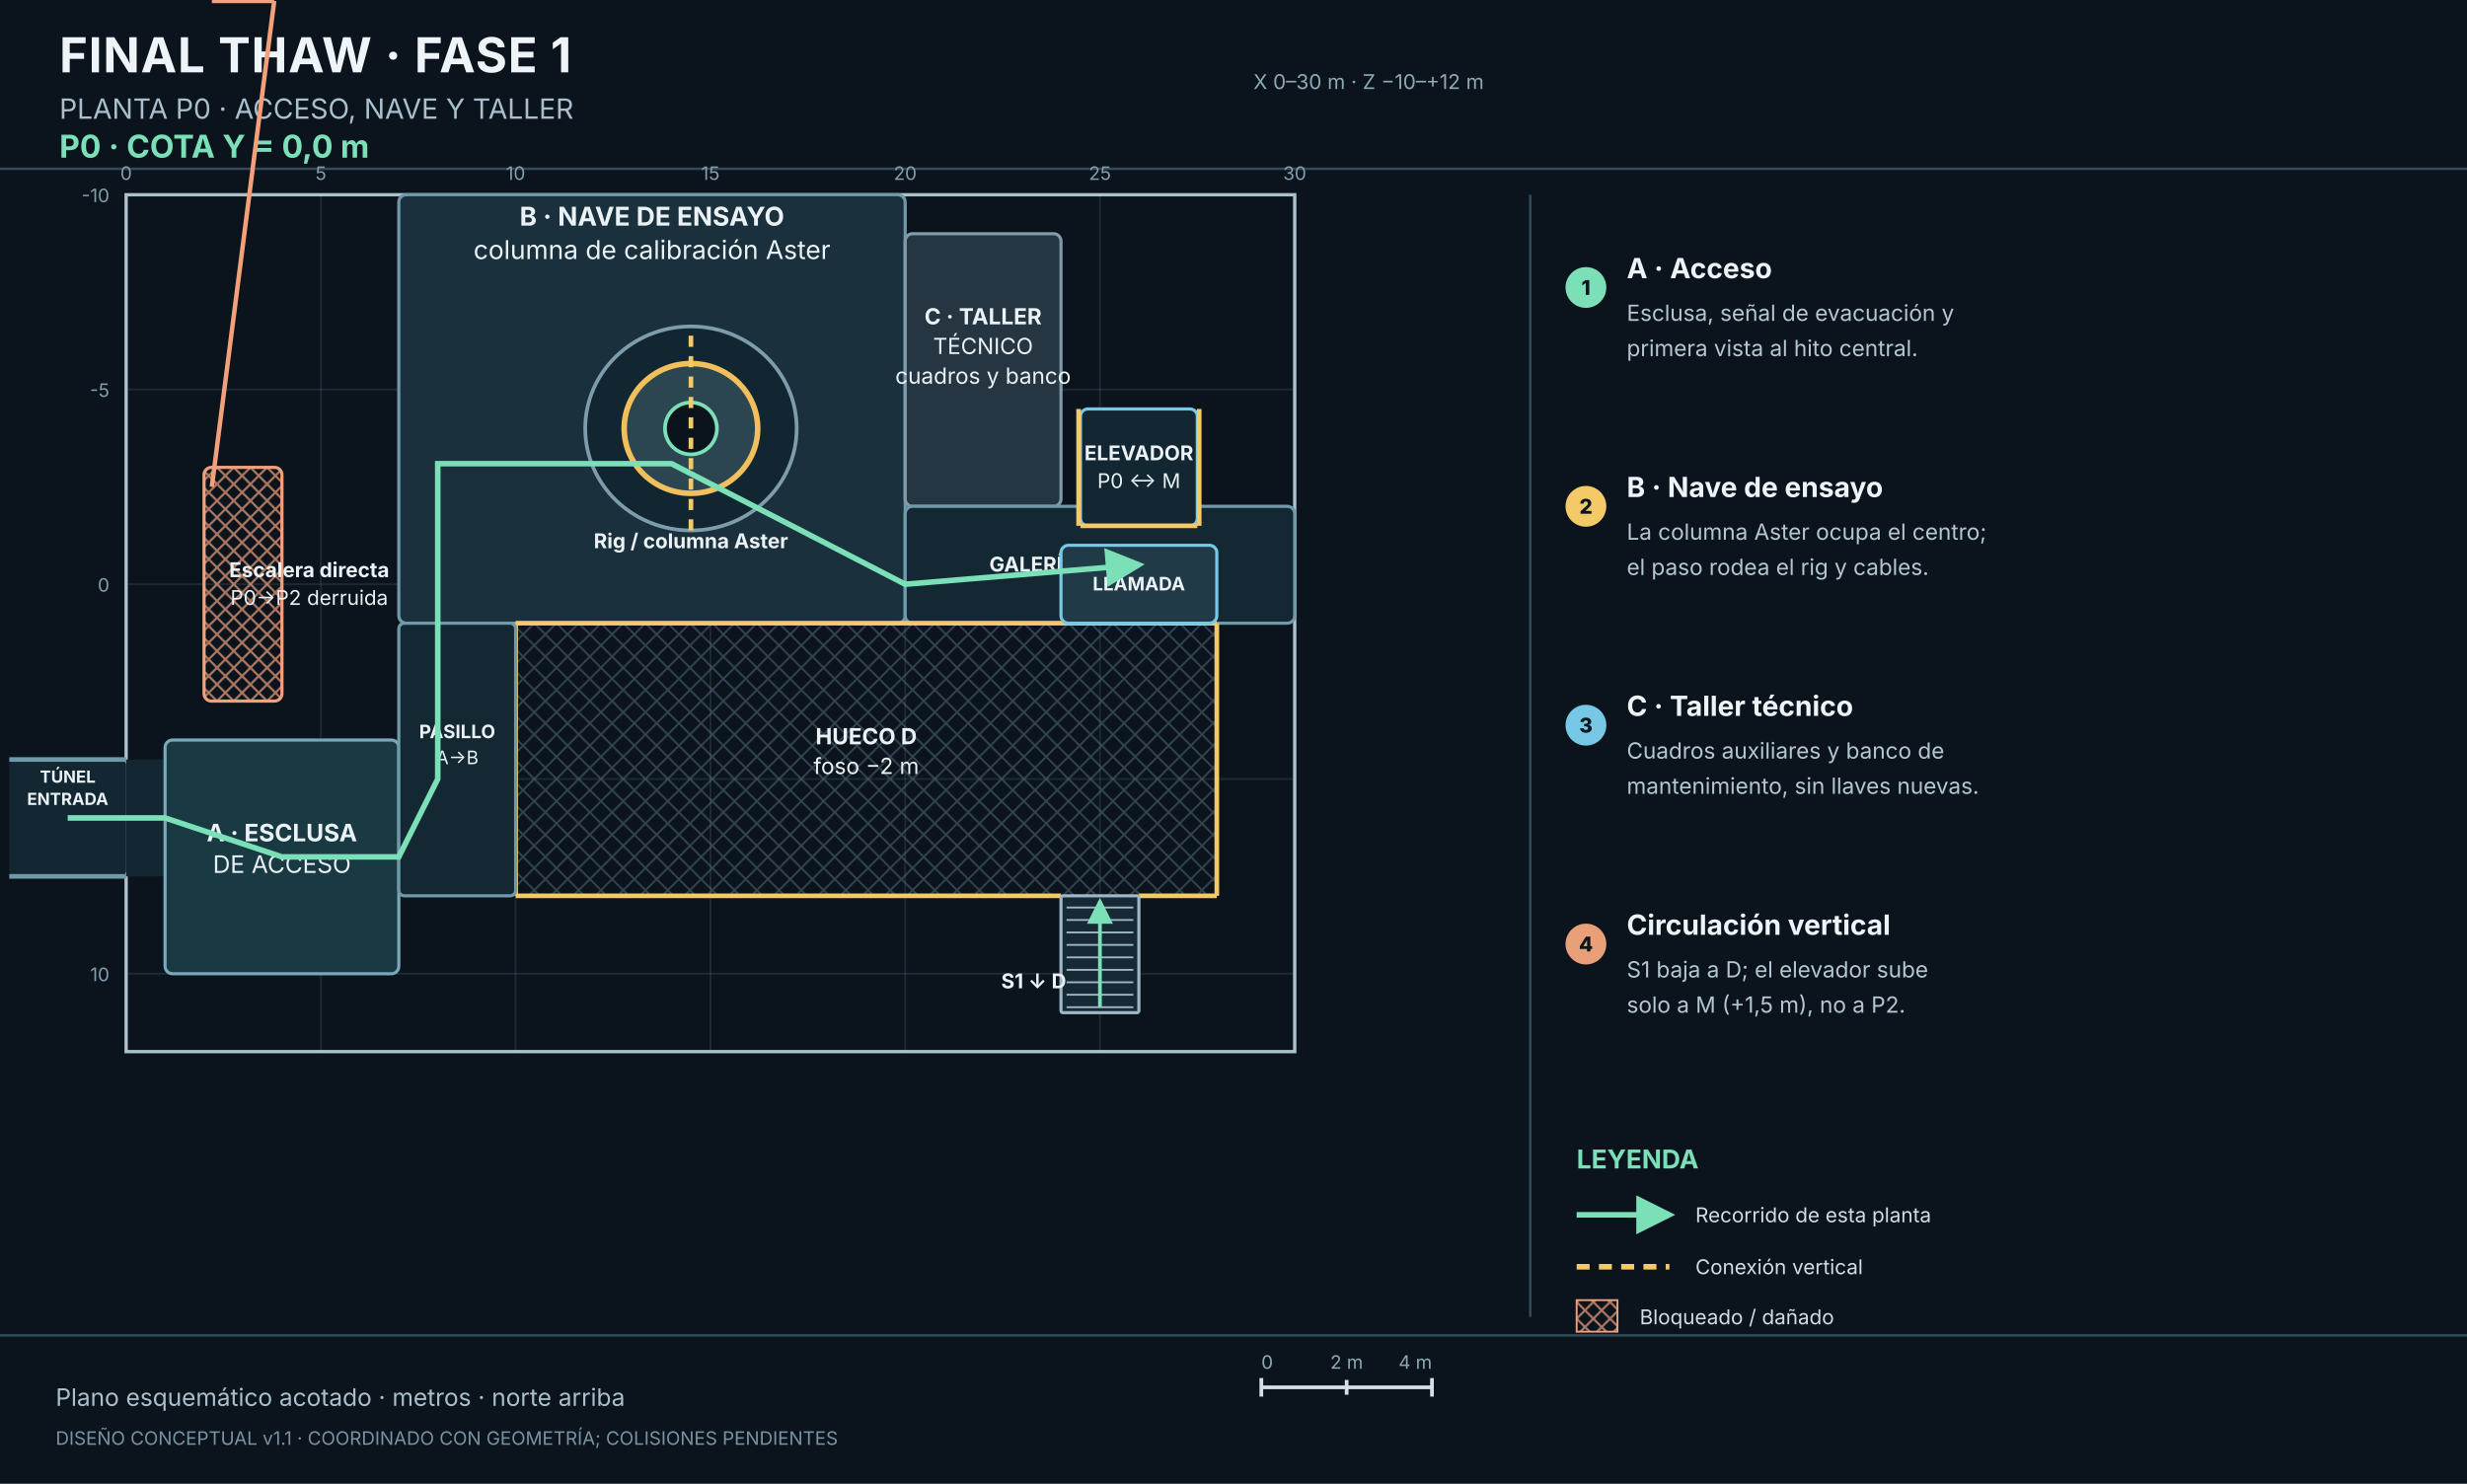
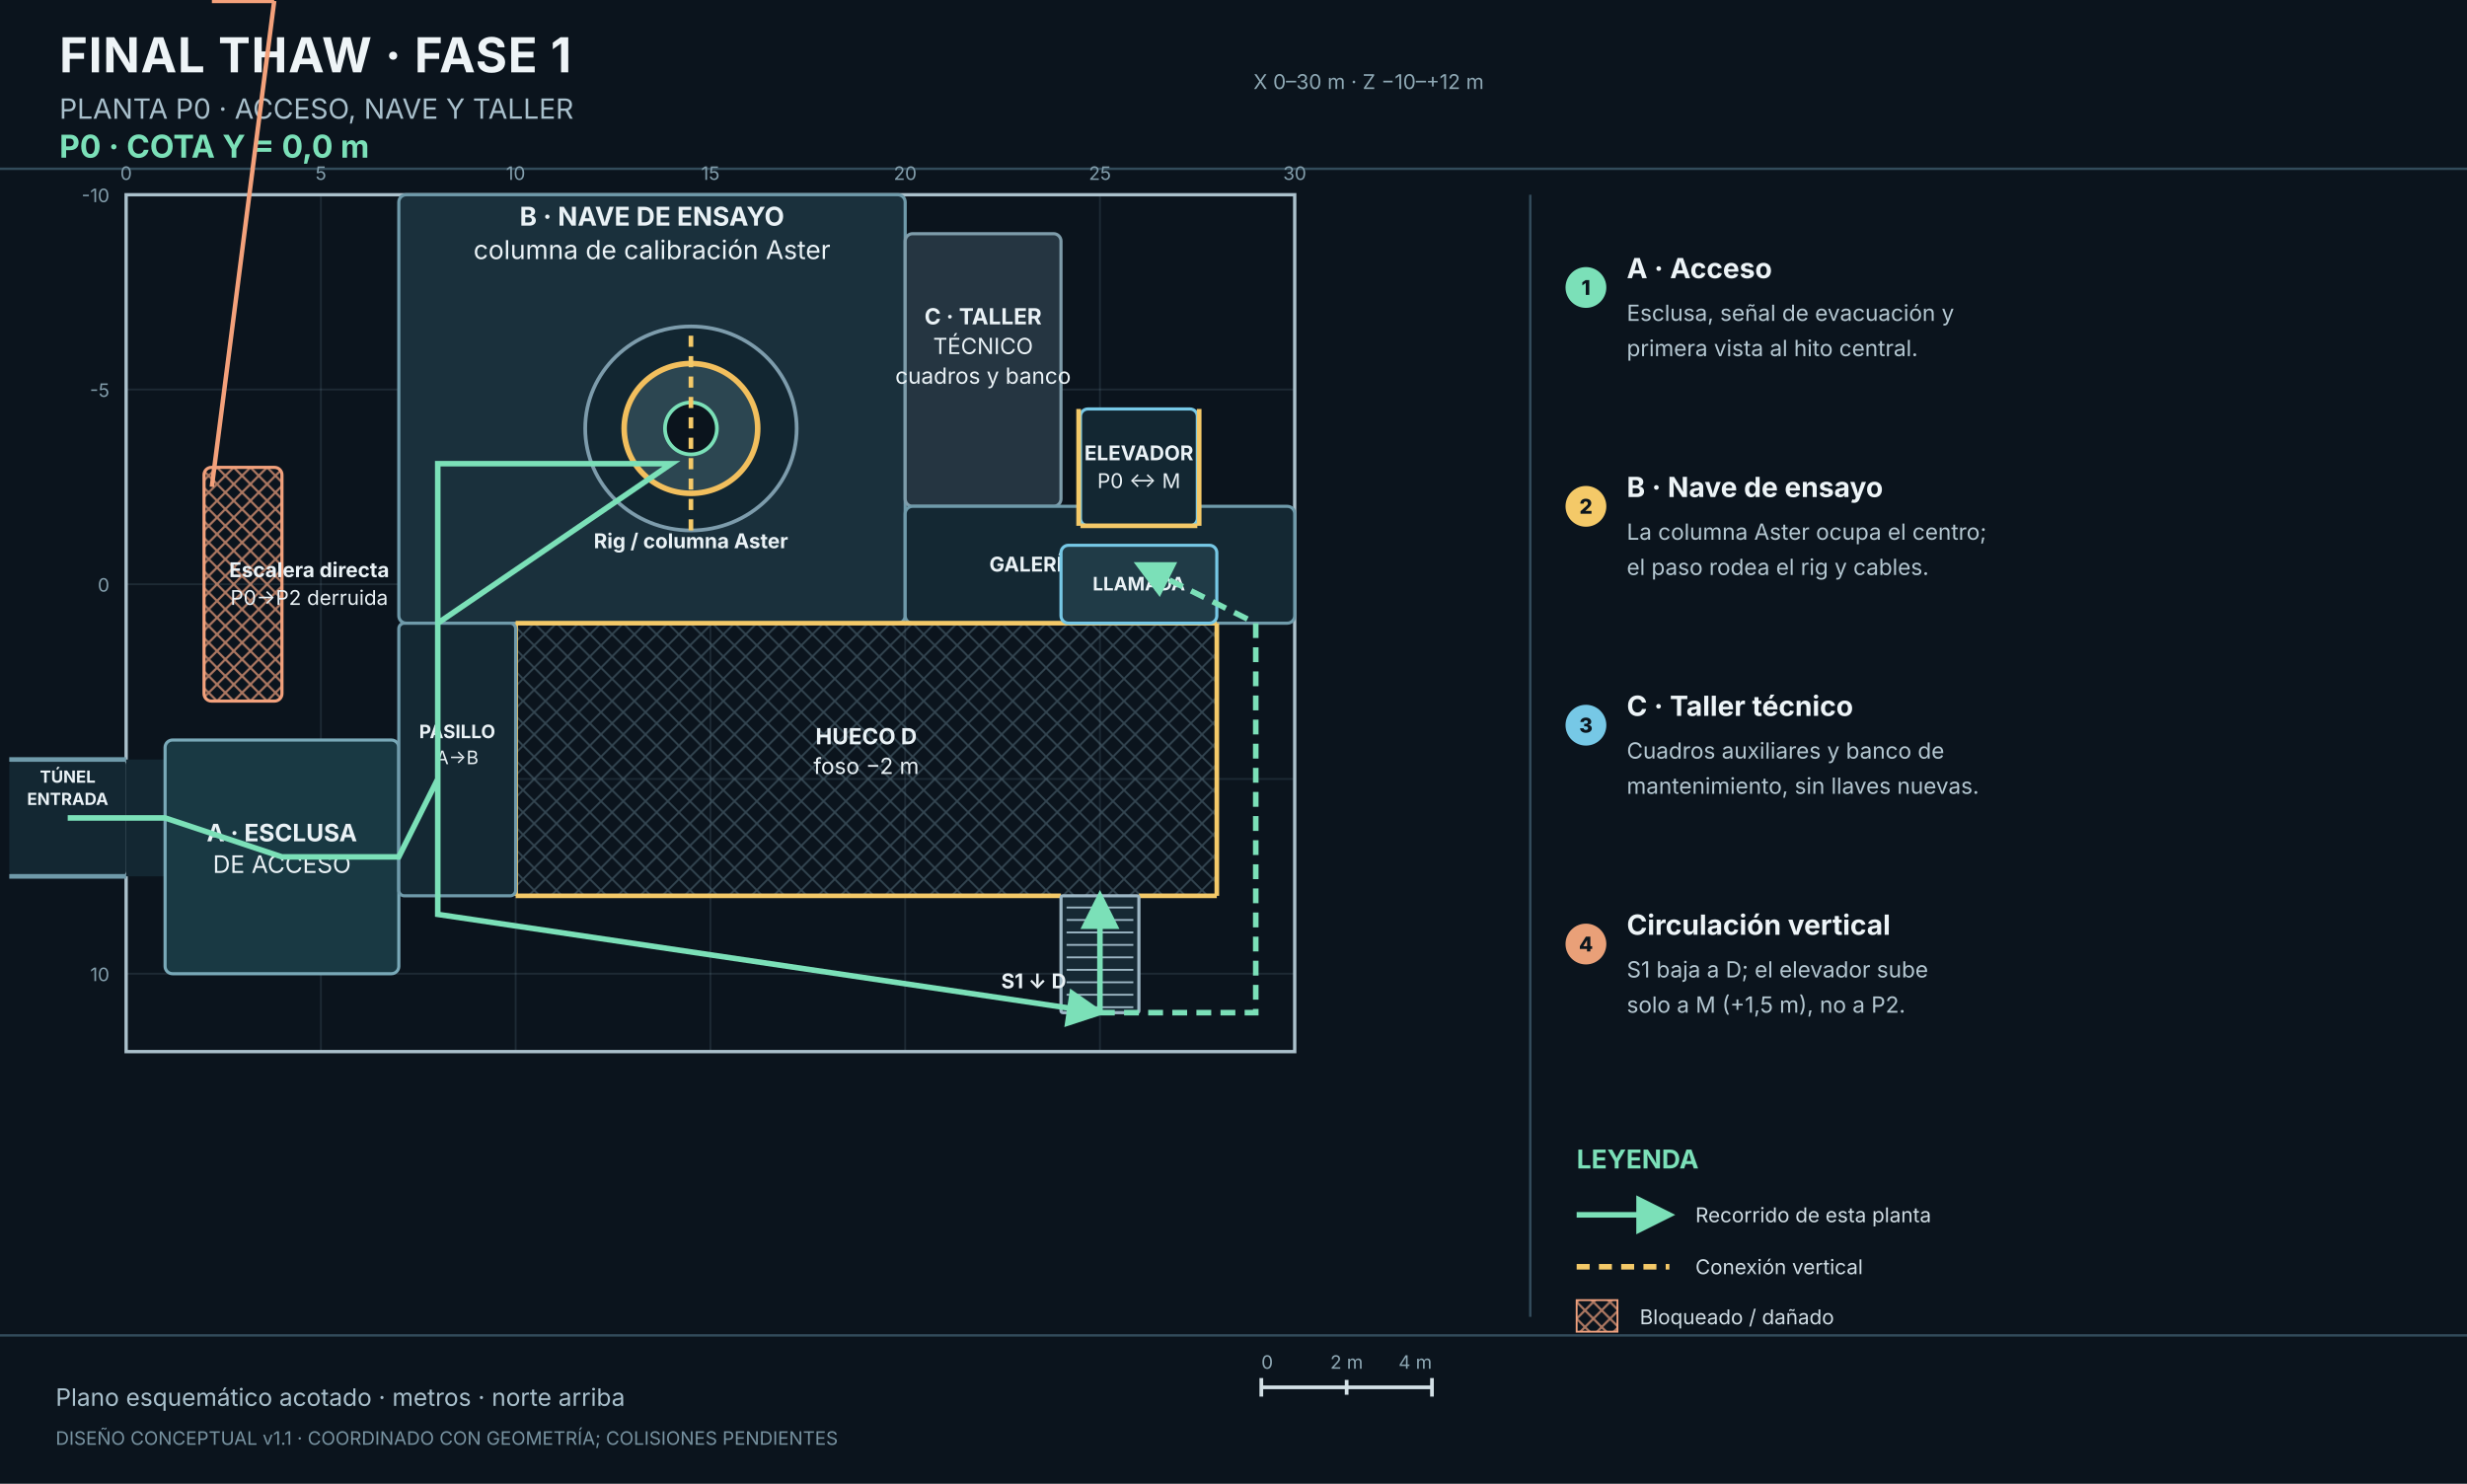
<svg xmlns="http://www.w3.org/2000/svg" viewBox="0 0 1330 800" role="img" aria-label="PLANTA P0 · ACCESO, NAVE Y TALLER">
  <defs>
    <marker id="arrow" viewBox="0 0 10 10" refX="8.5" refY="5" markerWidth="7" markerHeight="7" orient="auto">
      <path d="M0,0 L10,5 L0,10 z" fill="#7be0b8" />
    </marker>
    <marker id="vertical" viewBox="0 0 10 10" refX="8.5" refY="5" markerWidth="7" markerHeight="7" orient="auto">
      <path d="M0,0 L10,5 L0,10 z" fill="#f4c968" />
    </marker>
    <pattern id="blocked" width="9" height="9" patternUnits="userSpaceOnUse">
      <path d="M0,0L9,9M9,0L0,9" stroke="#efa17e" stroke-width="1.2" opacity=".7" />
    </pattern>
    <pattern id="void" width="12" height="12" patternUnits="userSpaceOnUse">
      <path d="M0,0L12,12M12,0L0,12" stroke="#64808e" stroke-width="1" opacity=".45" />
    </pattern>
  </defs>
  <style>text{font-family:Inter,Arial,sans-serif}.title{font-size:26px;font-weight:750;fill:#eef4f7;letter-spacing:.5px}.sub{font-size:15px;fill:#a9c0cc}.level{font-size:17px;font-weight:750;fill:#7be0b8}.room{font-size:13px;fill:#eaf2f6}.small{font-size:11px;fill:#d0dde4}.muted{font-size:11px;fill:#8fa9b5}</style>
  <rect width="1330" height="800" fill="#0b141d" />
  <path d="M0 91H1330M825 105V710M0 720H1330" stroke="#324b5a" stroke-width="1.3" />
  <text x="32" y="39" class="title">FINAL THAW · FASE 1</text>
  <text x="32" y="64" class="sub">PLANTA P0 · ACCESO, NAVE Y TALLER</text>
  <text x="32" y="85" class="level">P0 · COTA Y = 0,0 m</text>
  <text x="800" y="48" text-anchor="end" class="muted">X 0–30 m · Z −10–+12 m</text>
  <line x1="68" y1="105" x2="68" y2="567" stroke="#7895a6" opacity=".17" />
  <text x="68" y="97" font-size="10" text-anchor="middle" fill="#839eac">0</text>
  <line x1="173" y1="105" x2="173" y2="567" stroke="#7895a6" opacity=".17" />
  <text x="173" y="97" font-size="10" text-anchor="middle" fill="#839eac">5</text>
  <line x1="278" y1="105" x2="278" y2="567" stroke="#7895a6" opacity=".17" />
  <text x="278" y="97" font-size="10" text-anchor="middle" fill="#839eac">10</text>
  <line x1="383" y1="105" x2="383" y2="567" stroke="#7895a6" opacity=".17" />
  <text x="383" y="97" font-size="10" text-anchor="middle" fill="#839eac">15</text>
  <line x1="488" y1="105" x2="488" y2="567" stroke="#7895a6" opacity=".17" />
  <text x="488" y="97" font-size="10" text-anchor="middle" fill="#839eac">20</text>
  <line x1="593" y1="105" x2="593" y2="567" stroke="#7895a6" opacity=".17" />
  <text x="593" y="97" font-size="10" text-anchor="middle" fill="#839eac">25</text>
  <line x1="698" y1="105" x2="698" y2="567" stroke="#7895a6" opacity=".17" />
  <text x="698" y="97" font-size="10" text-anchor="middle" fill="#839eac">30</text>
  <line x1="68" y1="105" x2="698" y2="105" stroke="#7895a6" opacity=".17" />
  <text x="59" y="109" font-size="10" text-anchor="end" fill="#839eac">-10</text>
  <line x1="68" y1="210" x2="698" y2="210" stroke="#7895a6" opacity=".17" />
  <text x="59" y="214" font-size="10" text-anchor="end" fill="#839eac">-5</text>
  <line x1="68" y1="315" x2="698" y2="315" stroke="#7895a6" opacity=".17" />
  <text x="59" y="319" font-size="10" text-anchor="end" fill="#839eac">0</text>
  <line x1="68" y1="420" x2="698" y2="420" stroke="#7895a6" opacity=".17" />
  <text x="59" y="424" font-size="10" text-anchor="end" fill="#839eac">5</text>
  <line x1="68" y1="525" x2="698" y2="525" stroke="#7895a6" opacity=".17" />
  <text x="59" y="529" font-size="10" text-anchor="end" fill="#839eac">10</text>
  <rect x="68" y="105" width="630" height="462" fill="none" stroke="#abc1cc" stroke-width="1.8" />
  <rect x="5" y="409.5" width="63" height="63" rx="3" fill="#132732" stroke="none" />
  <line x1="5" y1="409.5" x2="68" y2="409.5" stroke="#6f9aaa" stroke-width="2.5" />
  <line x1="5" y1="472.5" x2="68" y2="472.5" stroke="#6f9aaa" stroke-width="2.5" />
  <text x="36.5" y="422" text-anchor="middle" font-size="9" font-family="Inter,Arial,sans-serif" font-weight="700" fill="#eaf2f6">TÚNEL</text>
  <text x="36.5" y="434" text-anchor="middle" font-size="9" font-family="Inter,Arial,sans-serif" font-weight="700" fill="#eaf2f6">ENTRADA</text>
  <rect x="68" y="409.5" width="21" height="63" fill="#132732" stroke="none" />
  <rect x="89" y="399" width="126" height="126" rx="4" fill="#193943" stroke="#79a9b8" stroke-width="1.7" />
  <text x="152" y="453.633" text-anchor="middle" font-size="13" font-family="Inter,Arial,sans-serif" font-weight="700" fill="#eaf2f6">A · ESCLUSA</text>
  <text x="152" y="470.633" text-anchor="middle" font-size="13" font-family="Inter,Arial,sans-serif" font-weight="400" fill="#eaf2f6">DE ACCESO</text>
  <rect x="215" y="105" width="273" height="231" rx="4" fill="#1a303c" stroke="#6f9aaa" stroke-width="1.7" />
  <text x="351.5" y="121.667" text-anchor="middle" font-size="14" font-family="Inter,Arial,sans-serif" font-weight="700" fill="#eaf2f6">B · NAVE DE ENSAYO</text>
  <text x="351.5" y="139.667" text-anchor="middle" font-size="14" font-family="Inter,Arial,sans-serif" font-weight="400" fill="#eaf2f6">columna de calibración Aster</text>
  <rect x="488" y="126" width="84" height="147" rx="4" fill="#253541" stroke="#7e9caa" stroke-width="1.7" />
  <text x="530" y="174.9" text-anchor="middle" font-size="12" font-family="Inter,Arial,sans-serif" font-weight="700" fill="#eaf2f6">C · TALLER</text>
  <text x="530" y="190.9" text-anchor="middle" font-size="12" font-family="Inter,Arial,sans-serif" font-weight="400" fill="#eaf2f6">TÉCNICO</text>
  <text x="530" y="206.9" text-anchor="middle" font-size="12" font-family="Inter,Arial,sans-serif" font-weight="400" fill="#eaf2f6">cuadros y banco</text>
  <rect x="488" y="273" width="210" height="63" rx="4" fill="#142833" stroke="#6f9aaa" stroke-width="1.7" />
  <text x="593" y="308.167" text-anchor="middle" font-size="11" font-family="Inter,Arial,sans-serif" font-weight="700" fill="#eaf2f6">GALERÍA DE SERVICIO</text>
  <ellipse cx="372.5" cy="231" rx="57" ry="55" fill="#122631" stroke="#7d9cac" stroke-width="2" />
  <ellipse cx="372.5" cy="231" rx="36" ry="35" fill="#2c4651" stroke="#f2bf5d" stroke-width="3" />
  <ellipse cx="372.5" cy="231" rx="14" ry="14" fill="#0b141d" stroke="#7be0b8" stroke-width="2" />
  <text x="372.5" y="295.567" text-anchor="middle" font-size="11" font-family="Inter,Arial,sans-serif" font-weight="700" fill="#eaf2f6">Rig / columna Aster</text>
  <rect x="278" y="336" width="378" height="147" rx="4" fill="url(#void)" stroke="none" />
  <line x1="278" y1="336" x2="656" y2="336" stroke="#f4c968" stroke-width="2.5" />
  <line x1="278" y1="336" x2="278" y2="483" stroke="#f4c968" stroke-width="2.5" />
  <line x1="656" y1="336" x2="656" y2="483" stroke="#f4c968" stroke-width="2.5" />
  <line x1="278" y1="483" x2="572" y2="483" stroke="#f4c968" stroke-width="2.5" />
  <line x1="614" y1="483" x2="656" y2="483" stroke="#f4c968" stroke-width="2.5" />
  <text x="467" y="401.3" text-anchor="middle" font-size="12" font-family="Inter,Arial,sans-serif" font-weight="700" fill="#eaf2f6">HUECO D</text>
  <text x="467" y="417.3" text-anchor="middle" font-size="12" font-family="Inter,Arial,sans-serif" font-weight="400" fill="#eaf2f6">foso −2 m</text>
  <rect x="215" y="336" width="63" height="147" rx="3" fill="#142833" stroke="#6f9aaa" stroke-width="1.7" />
  <text x="246.5" y="398" text-anchor="middle" font-size="10" font-family="Inter,Arial,sans-serif" font-weight="700" fill="#eaf2f6">PASILLO</text>
  <text x="246.5" y="412" text-anchor="middle" font-size="10" font-family="Inter,Arial,sans-serif" font-weight="400" fill="#eaf2f6">A→B</text>
  <rect x="572" y="483" width="42" height="63" rx="1" fill="#162934" stroke="#9db7c5" stroke-width="1.7" />
  <line x1="575" y1="489.3" x2="611" y2="489.3" stroke="#9db7c5" stroke-width="1" />
  <line x1="575" y1="496.02" x2="611" y2="496.02" stroke="#9db7c5" stroke-width="1" />
  <line x1="575" y1="502.74" x2="611" y2="502.74" stroke="#9db7c5" stroke-width="1" />
  <line x1="575" y1="509.46" x2="611" y2="509.46" stroke="#9db7c5" stroke-width="1" />
  <line x1="575" y1="516.18" x2="611" y2="516.18" stroke="#9db7c5" stroke-width="1" />
  <line x1="575" y1="522.9" x2="611" y2="522.9" stroke="#9db7c5" stroke-width="1" />
  <line x1="575" y1="529.62" x2="611" y2="529.62" stroke="#9db7c5" stroke-width="1" />
  <line x1="575" y1="536.34" x2="611" y2="536.34" stroke="#9db7c5" stroke-width="1" />
  <line x1="575" y1="543.06" x2="611" y2="543.06" stroke="#9db7c5" stroke-width="1" />
  <polyline points="593,542.85 593,486.15" fill="none" stroke="#7be0b8" stroke-width="2" marker-end="url(#arrow)" />
  <text x="557.3" y="532.867" text-anchor="middle" font-size="11" font-family="Inter,Arial,sans-serif" font-weight="700" fill="#eaf2f6">S1 ↓ D</text>
  <rect x="582.5" y="220.5" width="63" height="63" rx="4" fill="#132732" stroke="#76c8e6" stroke-width="1.7" />
  <line x1="581.5" y1="220.5" x2="581.5" y2="283.5" stroke="#f4c968" stroke-width="2.5" />
  <line x1="646.5" y1="220.5" x2="646.5" y2="283.5" stroke="#f4c968" stroke-width="2.5" />
  <line x1="582.5" y1="283.5" x2="645.5" y2="283.5" stroke="#f4c968" stroke-width="2.5" />
  <text x="614" y="248.167" text-anchor="middle" font-size="11" font-family="Inter,Arial,sans-serif" font-weight="700" fill="#eaf2f6">ELEVADOR</text>
  <text x="614" y="263.167" text-anchor="middle" font-size="11" font-family="Inter,Arial,sans-serif" font-weight="400" fill="#eaf2f6">P0 ↔ M</text>
  <rect x="572" y="294" width="84" height="42" rx="4" fill="#203b47" stroke="#76c8e6" stroke-width="1.7" />
  <text x="614" y="318.333" text-anchor="middle" font-size="10" font-family="Inter,Arial,sans-serif" font-weight="700" fill="#eaf2f6">LLAMADA</text>
  <rect x="110" y="252" width="42" height="126" rx="4" fill="url(#blocked)" stroke="#f2a17c" stroke-width="1.7" />
  <path d="M114.2 262.5L147.837.5M147.826.5L114.237.5" stroke="#f4a17b" stroke-width="2.4" />
  <text x="166.7" y="311.167" text-anchor="middle" font-size="11" font-family="Inter,Arial,sans-serif" font-weight="700" fill="#eaf2f6">Escalera directa</text>
  <text x="166.7" y="326.167" text-anchor="middle" font-size="11" font-family="Inter,Arial,sans-serif" font-weight="400" fill="#eaf2f6">P0→P2 derruida</text>
-   <polyline points="36.5,441 68,441 89,441 152,462 215,462 236,420 236,336 236,250 362,250 488,315 614,304.5" fill="none" stroke="#7be0b8" stroke-width="3" marker-end="url(#arrow)" />
+   <polyline points="36.5,441 68,441 89,441 152,462 215,462 236,420 236,336 236,250 362,250 236,336 236,420 236,493 593,546" fill="none" stroke="#7be0b8" stroke-width="3" marker-end="url(#arrow)" />
  <path d="M372.5 286 L372.5 176" stroke="#f4c968" stroke-width="2.5" stroke-dasharray="6 5" />
  <circle cx="855" cy="155" r="11" fill="#7be0b8" />
  <text x="855" y="159" font-size="11" text-anchor="middle" font-weight="800" fill="#0b151d">1</text>
  <text x="877" y="150" font-size="15" font-weight="700" fill="#edf4f7">A · Acceso</text>
  <text x="877" y="173" font-size="12" fill="#b4c7d1">Esclusa, señal de evacuación y</text>
  <text x="877" y="192" font-size="12" fill="#b4c7d1">primera vista al hito central.</text>
  <circle cx="855" cy="273" r="11" fill="#f4c968" />
  <text x="855" y="277" font-size="11" text-anchor="middle" font-weight="800" fill="#0b151d">2</text>
  <text x="877" y="268" font-size="15" font-weight="700" fill="#edf4f7">B · Nave de ensayo</text>
  <text x="877" y="291" font-size="12" fill="#b4c7d1">La columna Aster ocupa el centro;</text>
  <text x="877" y="310" font-size="12" fill="#b4c7d1">el paso rodea el rig y cables.</text>
  <circle cx="855" cy="391" r="11" fill="#76c8e6" />
  <text x="855" y="395" font-size="11" text-anchor="middle" font-weight="800" fill="#0b151d">3</text>
  <text x="877" y="386" font-size="15" font-weight="700" fill="#edf4f7">C · Taller técnico</text>
  <text x="877" y="409" font-size="12" fill="#b4c7d1">Cuadros auxiliares y banco de</text>
  <text x="877" y="428" font-size="12" fill="#b4c7d1">mantenimiento, sin llaves nuevas.</text>
  <circle cx="855" cy="509" r="11" fill="#e9a078" />
  <text x="855" y="513" font-size="11" text-anchor="middle" font-weight="800" fill="#0b151d">4</text>
  <text x="877" y="504" font-size="15" font-weight="700" fill="#edf4f7">Circulación vertical</text>
  <text x="877" y="527" font-size="12" fill="#b4c7d1">S1 baja a D; el elevador sube</text>
  <text x="877" y="546" font-size="12" fill="#b4c7d1">solo a M (+1,5 m), no a P2.</text>
  <g transform="translate(850 630)">
    <text x="0" y="0" font-size="14" font-weight="750" fill="#7be0b8">LEYENDA</text>
    <line x1="0" y1="25" x2="50" y2="25" stroke="#7be0b8" stroke-width="3" marker-end="url(#arrow)" />
    <text x="64" y="29" class="small">Recorrido de esta planta</text>
    <line x1="0" y1="53" x2="50" y2="53" stroke="#f4c968" stroke-width="3" stroke-dasharray="7 5" />
    <text x="64" y="57" class="small">Conexión vertical</text>
    <rect x="0" y="71" width="22" height="17" fill="url(#blocked)" stroke="#efa17e" />
    <text x="34" y="84" class="small">Bloqueado / dañado</text>
  </g>
  <text x="30" y="758" font-size="13" fill="#a9c0cc">Plano esquemático acotado · metros · norte arriba</text>
  <text x="30" y="779" font-size="10" fill="#7893a1">DISEÑO CONCEPTUAL v1.1 · COORDINADO CON GEOMETRÍA; COLISIONES PENDIENTES</text>
  <path d="M680 748H772M680 743V753M726 744V752M772 743V753" stroke="#d3e0e6" stroke-width="2" />
  <text x="680" y="738" font-size="10" fill="#8fa9b5">0</text>
  <text x="726" y="738" font-size="10" text-anchor="middle" fill="#8fa9b5">2 m</text>
  <text x="772" y="738" font-size="10" text-anchor="end" fill="#8fa9b5">4 m</text>
+   <polyline points="593,546 593,483" fill="none" stroke="#7be0b8" stroke-width="3" marker-end="url(#arrow)" />
+   <polyline points="593,546 677,546 677,420 677,336 635,315 614,304.5" fill="none" stroke="#7be0b8" stroke-width="3" stroke-dasharray="8 5" marker-end="url(#arrow)" />
</svg>
